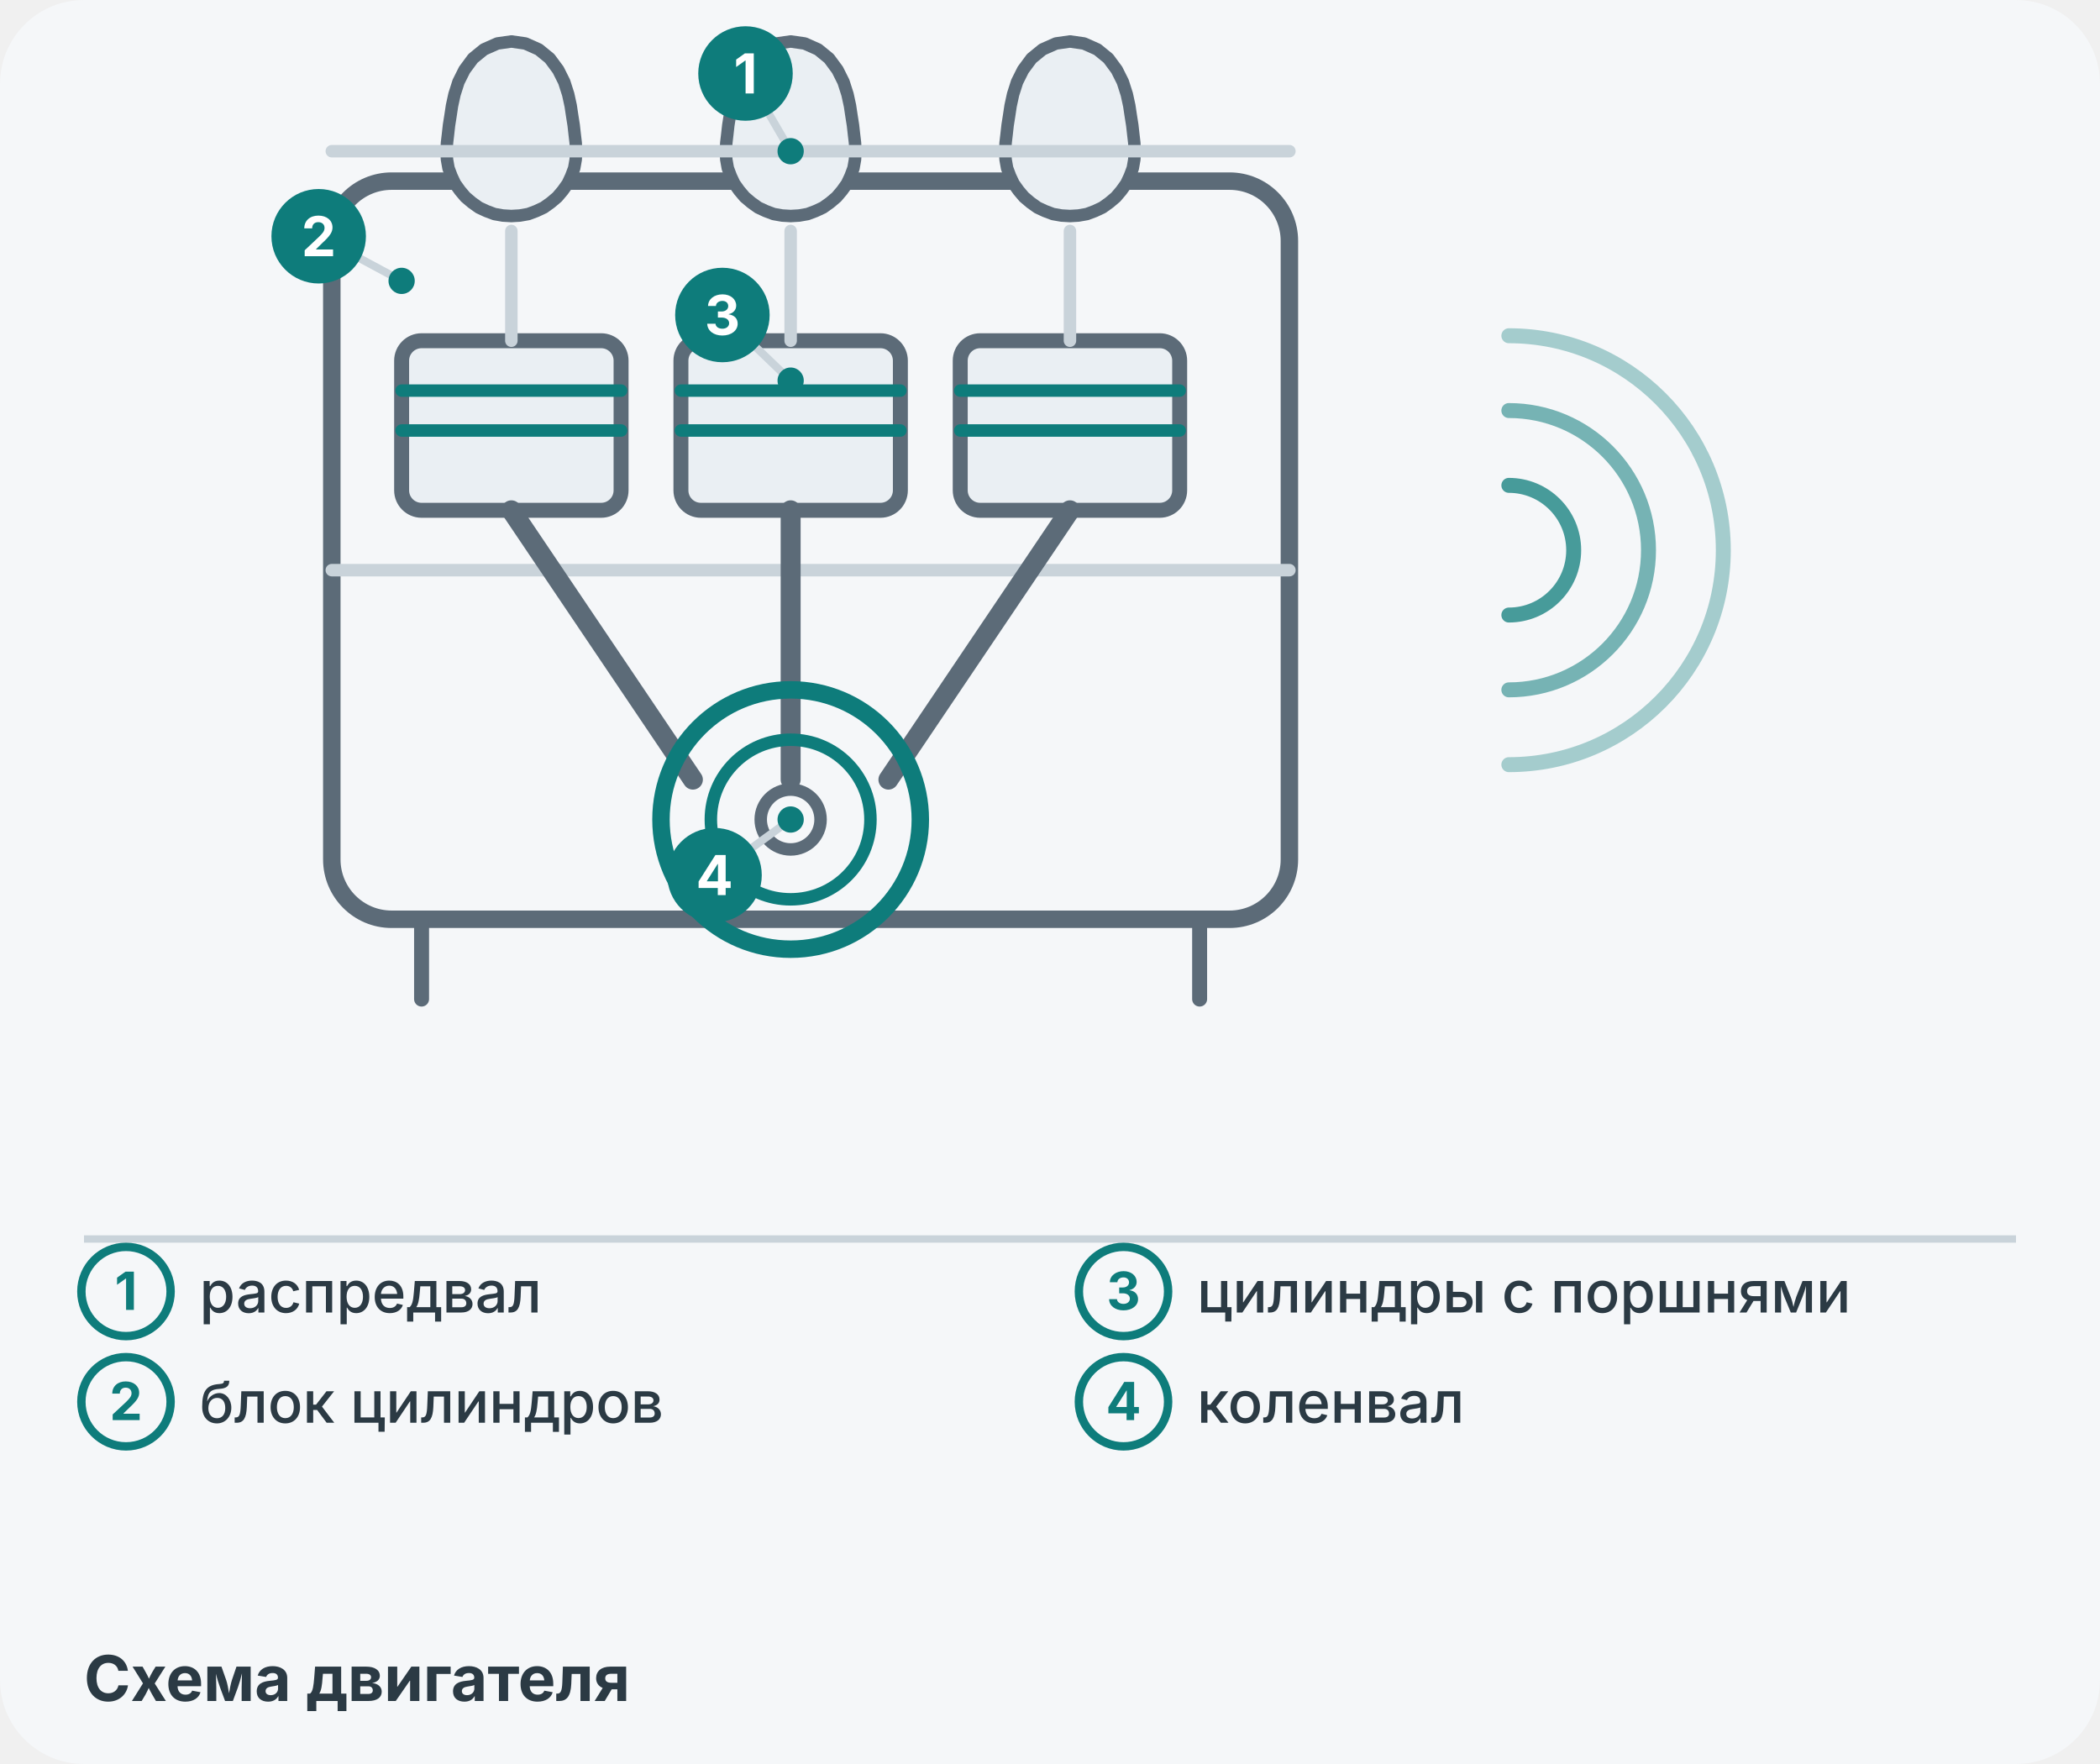
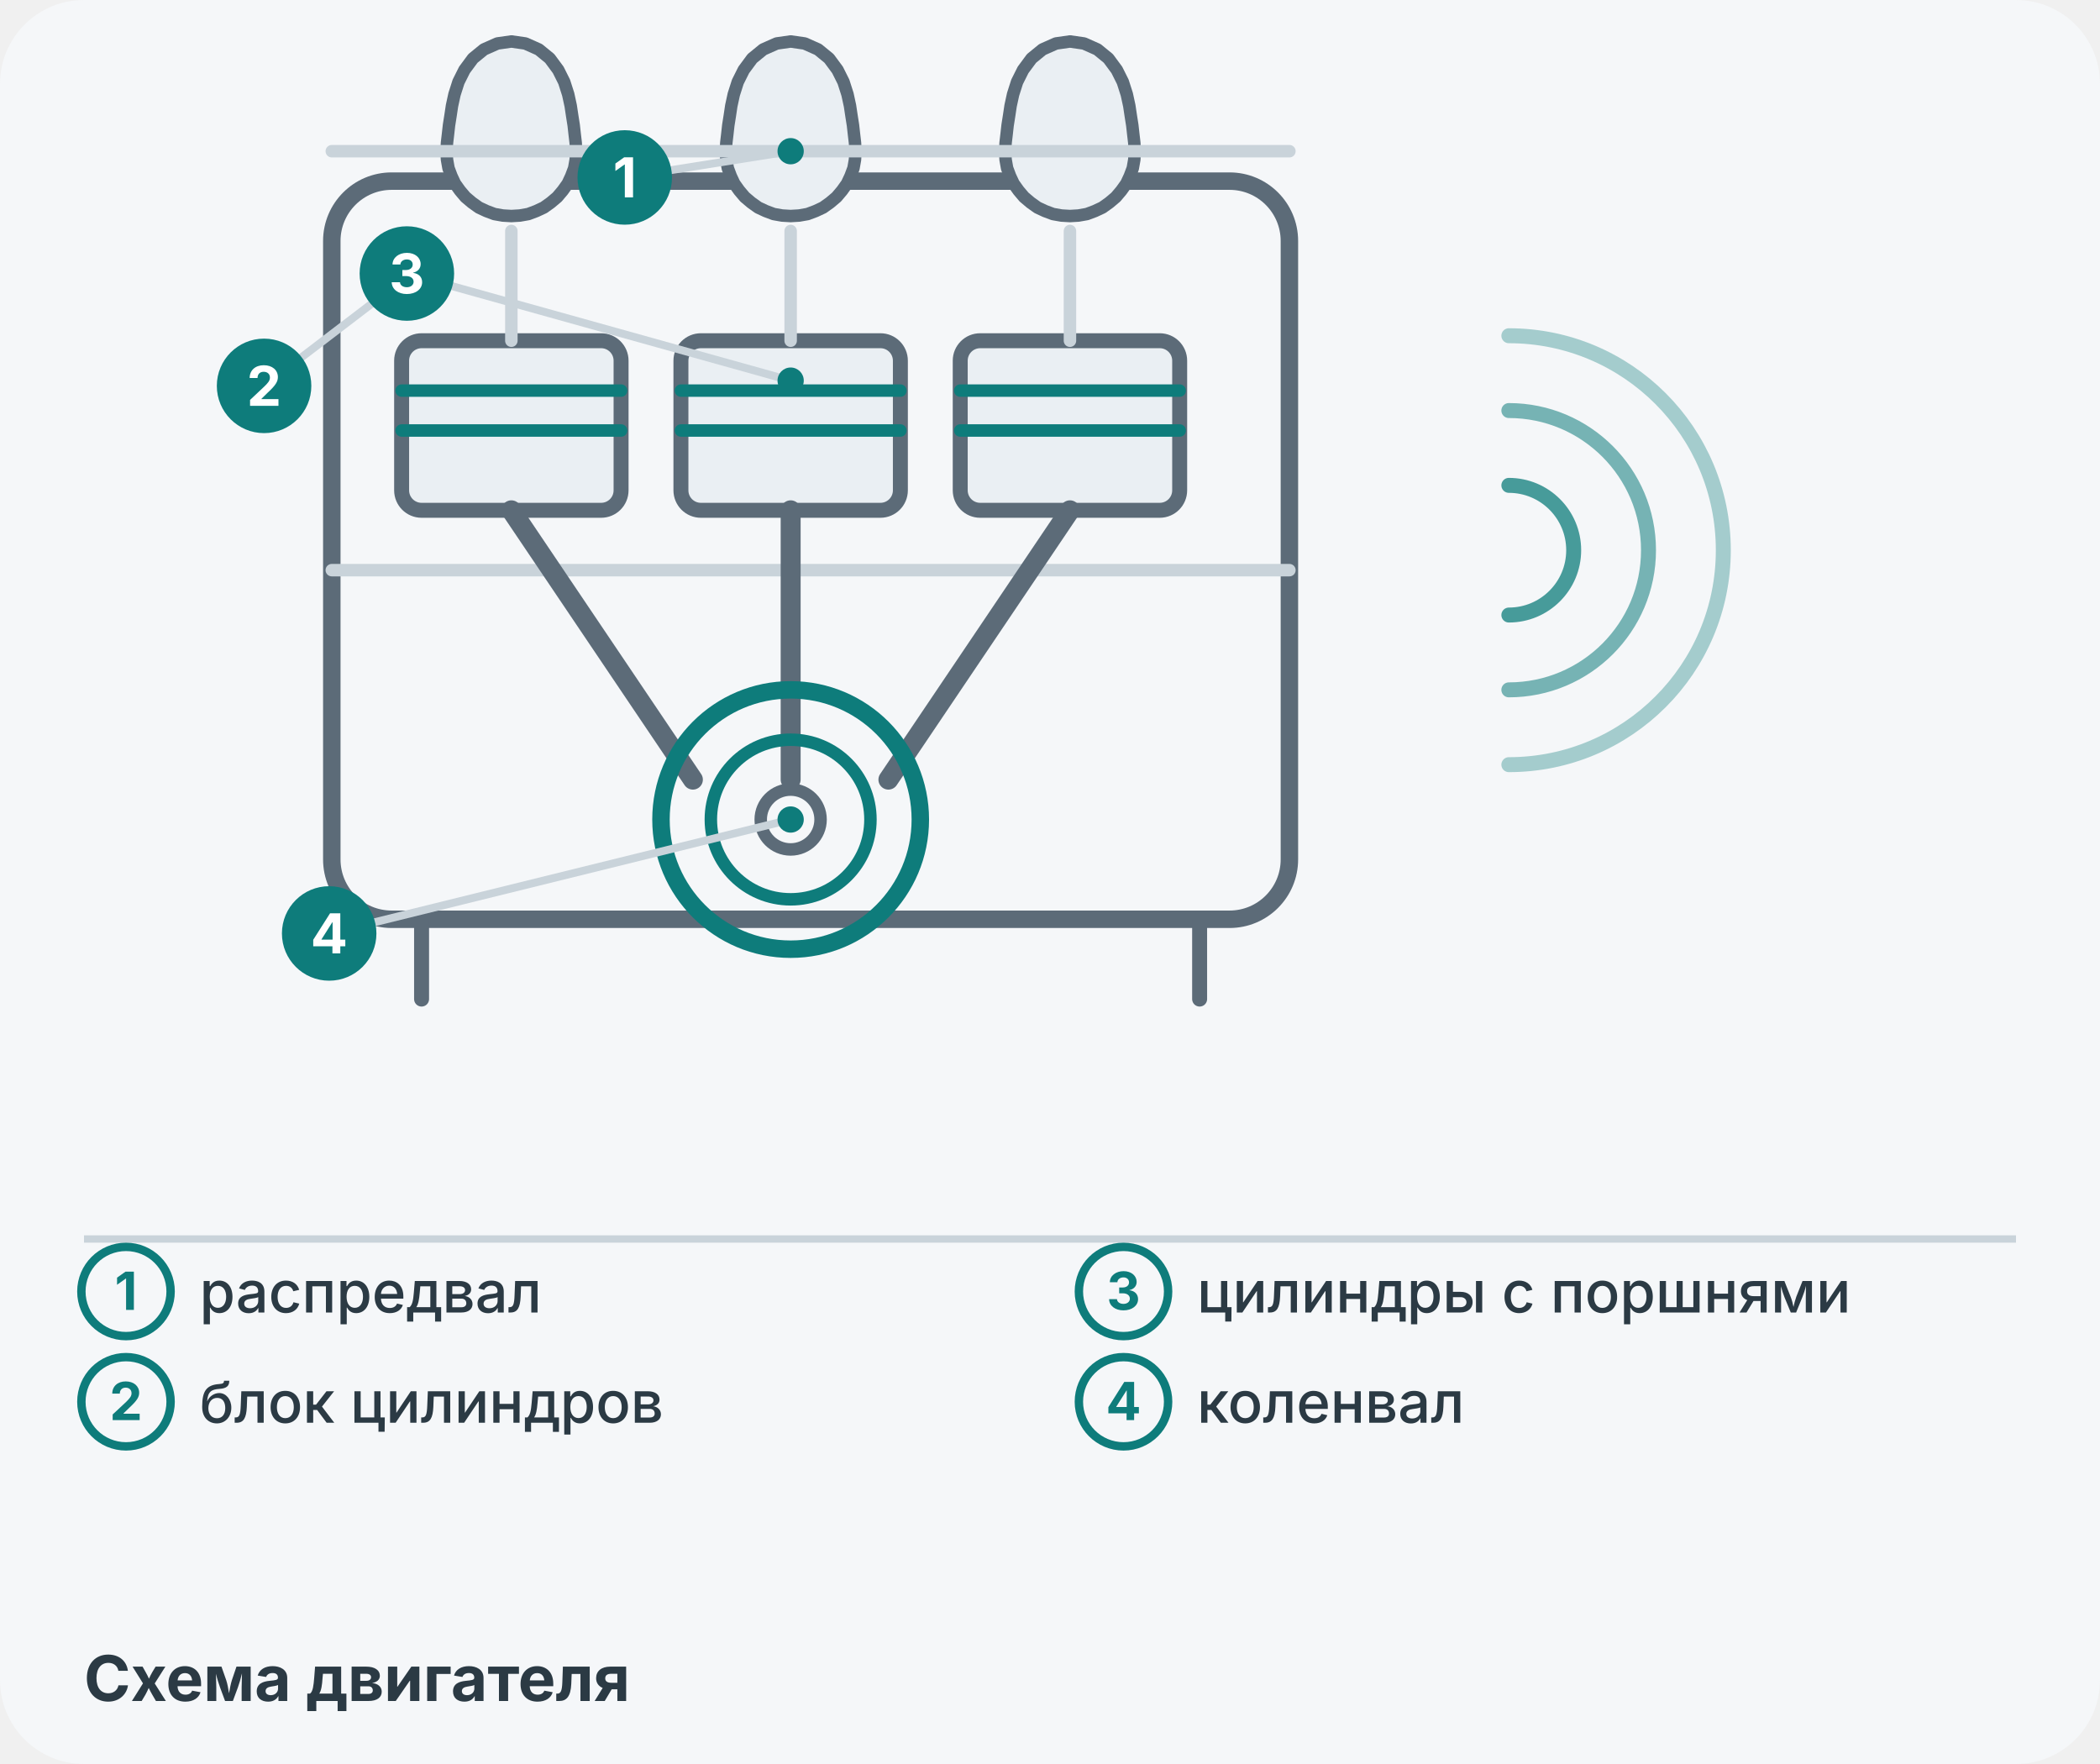
<svg xmlns="http://www.w3.org/2000/svg" viewBox="0 0 400 336" role="img" aria-label="Схема двигателя">
  <rect width="400" height="336" rx="16" fill="#F5F7F9" />
  <g transform="translate(10,6) scale(0.95)">
    <g fill="none" stroke-linecap="round" stroke-linejoin="round">
      <rect x="56.0" y="30.0" width="192.0" height="148.0" rx="12" stroke="#5C6B78" stroke-width="3.5" fill="none" />
      <path d="M 56.0 108.0 L 248.0 108.0" stroke="#C9D3DA" stroke-width="2.5" />
      <rect x="70.0" y="62.0" width="44.0" height="34.0" rx="4" stroke="#5C6B78" stroke-width="3" fill="#EAEFF3" />
      <path d="M 70.0 72.0 L 114.0 72.0" stroke="#0E7C7B" stroke-width="2.5" />
      <path d="M 70.0 80.0 L 114.0 80.0" stroke="#0E7C7B" stroke-width="2.5" />
      <path d="M 92.0 96.0 L 128.4 150.0" stroke="#5C6B78" stroke-width="4" />
      <path d="M 92.0 40.0 L 92.0 62.0" stroke="#C9D3DA" stroke-width="2.5" />
      <rect x="126.0" y="62.0" width="44.0" height="34.0" rx="4" stroke="#5C6B78" stroke-width="3" fill="#EAEFF3" />
      <path d="M 126.0 72.0 L 170.0 72.0" stroke="#0E7C7B" stroke-width="2.5" />
      <path d="M 126.0 80.0 L 170.0 80.0" stroke="#0E7C7B" stroke-width="2.5" />
      <path d="M 148.0 96.0 L 148.0 150.0" stroke="#5C6B78" stroke-width="4" />
      <path d="M 148.0 40.0 L 148.0 62.0" stroke="#C9D3DA" stroke-width="2.5" />
      <rect x="182.0" y="62.0" width="44.0" height="34.0" rx="4" stroke="#5C6B78" stroke-width="3" fill="#EAEFF3" />
      <path d="M 182.0 72.0 L 226.0 72.0" stroke="#0E7C7B" stroke-width="2.5" />
      <path d="M 182.0 80.0 L 226.0 80.0" stroke="#0E7C7B" stroke-width="2.5" />
      <path d="M 204.0 96.0 L 167.6 150.0" stroke="#5C6B78" stroke-width="4" />
      <path d="M 204.0 40.0 L 204.0 62.0" stroke="#C9D3DA" stroke-width="2.5" />
      <circle cx="148.0" cy="158.0" r="26.0" stroke="#0E7C7B" stroke-width="3.5" fill="none" />
      <circle cx="148.0" cy="158.0" r="16.0" stroke="#0E7C7B" stroke-width="2.5" fill="none" />
      <circle cx="148.0" cy="158.0" r="6.0" stroke="#5C6B78" stroke-width="2.5" fill="none" />
      <path d="M 105.0 24.0 L 104.9 25.7 L 104.6 27.4 L 104.0 29.0 L 103.3 30.5 L 102.3 31.9 L 101.2 33.2 L 99.9 34.3 L 98.5 35.3 L 97.0 36.0 L 95.4 36.6 L 93.7 36.9 L 92.0 37.0 L 90.3 36.9 L 88.6 36.6 L 87.0 36.0 L 85.5 35.3 L 84.1 34.3 L 82.8 33.2 L 81.7 31.9 L 80.7 30.5 L 80.0 29.0 L 79.4 27.4 L 79.1 25.7 L 79.0 24.0 L 79.1 22.3 L 79.3 20.6 L 79.5 18.8 L 79.8 16.9 L 80.1 14.9 L 80.6 12.6 L 81.4 10.1 L 82.6 7.7 L 84.3 5.4 L 86.5 3.6 L 89.2 2.4 L 92.0 2.0 L 94.8 2.4 L 97.5 3.6 L 99.7 5.4 L 101.4 7.7 L 102.6 10.1 L 103.4 12.6 L 103.9 14.9 L 104.2 16.9 L 104.5 18.8 L 104.7 20.6 L 104.9 22.3 L 105.0 24.0 Z" stroke="#5C6B78" stroke-width="2.5" fill="#EAEFF3" />
      <path d="M 161.0 24.0 L 160.9 25.7 L 160.6 27.4 L 160.0 29.0 L 159.3 30.5 L 158.3 31.9 L 157.2 33.2 L 155.9 34.3 L 154.5 35.3 L 153.0 36.0 L 151.4 36.6 L 149.7 36.9 L 148.0 37.0 L 146.3 36.9 L 144.6 36.6 L 143.0 36.0 L 141.5 35.3 L 140.1 34.3 L 138.8 33.2 L 137.7 31.9 L 136.7 30.5 L 136.0 29.0 L 135.4 27.4 L 135.1 25.7 L 135.0 24.0 L 135.1 22.3 L 135.3 20.6 L 135.5 18.8 L 135.8 16.9 L 136.1 14.9 L 136.6 12.6 L 137.4 10.1 L 138.6 7.7 L 140.3 5.4 L 142.5 3.6 L 145.2 2.4 L 148.0 2.0 L 150.8 2.4 L 153.5 3.6 L 155.7 5.4 L 157.4 7.7 L 158.6 10.1 L 159.4 12.6 L 159.9 14.9 L 160.2 16.9 L 160.5 18.8 L 160.7 20.6 L 160.9 22.3 L 161.0 24.0 Z" stroke="#5C6B78" stroke-width="2.5" fill="#EAEFF3" />
      <path d="M 217.0 24.0 L 216.9 25.7 L 216.6 27.4 L 216.0 29.0 L 215.3 30.5 L 214.3 31.9 L 213.2 33.2 L 211.9 34.3 L 210.5 35.3 L 209.0 36.0 L 207.4 36.6 L 205.7 36.9 L 204.0 37.0 L 202.3 36.9 L 200.6 36.6 L 199.0 36.0 L 197.5 35.3 L 196.1 34.3 L 194.8 33.2 L 193.7 31.9 L 192.7 30.5 L 192.0 29.0 L 191.4 27.4 L 191.1 25.7 L 191.0 24.0 L 191.1 22.3 L 191.3 20.6 L 191.5 18.8 L 191.8 16.9 L 192.1 14.9 L 192.6 12.6 L 193.4 10.1 L 194.6 7.7 L 196.3 5.4 L 198.5 3.6 L 201.2 2.4 L 204.0 2.0 L 206.8 2.4 L 209.5 3.6 L 211.7 5.4 L 213.4 7.7 L 214.6 10.1 L 215.4 12.6 L 215.9 14.9 L 216.2 16.9 L 216.5 18.8 L 216.7 20.6 L 216.9 22.3 L 217.0 24.0 Z" stroke="#5C6B78" stroke-width="2.5" fill="#EAEFF3" />
      <path d="M 56.0 24.0 L 248.0 24.0" stroke="#C9D3DA" stroke-width="2.5" />
      <path d="M 74.0 178.0 L 74.0 194.0" stroke="#5C6B78" stroke-width="3" />
      <path d="M 230.0 178.0 L 230.0 194.0" stroke="#5C6B78" stroke-width="3" />
      <path d="M 292 91 A 13 13 0 0 1 292 117" stroke="#0E7C7B" stroke-width="3" opacity="0.75" />
      <path d="M 292 76 A 28 28 0 0 1 292 132" stroke="#0E7C7B" stroke-width="3" opacity="0.55" />
      <path d="M 292 61 A 43 43 0 0 1 292 147" stroke="#0E7C7B" stroke-width="3" opacity="0.35" />
    </g>
  </g>
  <path d="M 16 236 L 384 236" stroke="#C9D3DA" stroke-width="1.4" fill="none" />
  <g fill="none" stroke-linecap="round" stroke-linejoin="round">
-     <path d="M 150.6 28.8 L 142.0 14.0" stroke="#C9D3DA" stroke-width="1.5" fill="none" />
+     <path d="M 150.6 28.8 L 119.0 33.8" stroke="#C9D3DA" stroke-width="1.5" fill="none" />
    <circle cx="150.6" cy="28.8" r="2.5" fill="#0E7C7B" />
-     <circle cx="142.0" cy="14.0" r="9" fill="#0E7C7B" />
-     <text x="142.0" y="17.8" font-family="Manrope, Inter, system-ui, -apple-system, Segoe UI, sans-serif" font-size="10.5" font-weight="700" fill="#FFFFFF" text-anchor="middle">1</text>
-     <path d="M 76.5 53.5 L 60.7 45.0" stroke="#C9D3DA" stroke-width="1.5" fill="none" />
+     <circle cx="119.0" cy="33.8" r="9" fill="#0E7C7B" />
+     <text x="119.0" y="37.6" font-family="Manrope, Inter, system-ui, -apple-system, Segoe UI, sans-serif" font-size="10.5" font-weight="700" fill="#FFFFFF" text-anchor="middle">1</text>
+     <path d="M 76.5 53.5 L 50.3 73.5" stroke="#C9D3DA" stroke-width="1.5" fill="none" />
    <circle cx="76.5" cy="53.5" r="2.5" fill="#0E7C7B" />
-     <circle cx="60.7" cy="45.0" r="9" fill="#0E7C7B" />
-     <text x="60.7" y="48.8" font-family="Manrope, Inter, system-ui, -apple-system, Segoe UI, sans-serif" font-size="10.5" font-weight="700" fill="#FFFFFF" text-anchor="middle">2</text>
-     <path d="M 150.6 72.5 L 137.6 60.0" stroke="#C9D3DA" stroke-width="1.5" fill="none" />
+     <circle cx="50.3" cy="73.5" r="9" fill="#0E7C7B" />
+     <text x="50.3" y="77.3" font-family="Manrope, Inter, system-ui, -apple-system, Segoe UI, sans-serif" font-size="10.5" font-weight="700" fill="#FFFFFF" text-anchor="middle">2</text>
+     <path d="M 150.6 72.5 L 77.5 52.1" stroke="#C9D3DA" stroke-width="1.5" fill="none" />
    <circle cx="150.6" cy="72.5" r="2.5" fill="#0E7C7B" />
-     <circle cx="137.6" cy="60.0" r="9" fill="#0E7C7B" />
-     <text x="137.6" y="63.8" font-family="Manrope, Inter, system-ui, -apple-system, Segoe UI, sans-serif" font-size="10.5" font-weight="700" fill="#FFFFFF" text-anchor="middle">3</text>
-     <path d="M 150.6 156.1 L 136.1 166.7" stroke="#C9D3DA" stroke-width="1.5" fill="none" />
+     <circle cx="77.5" cy="52.1" r="9" fill="#0E7C7B" />
+     <text x="77.5" y="55.9" font-family="Manrope, Inter, system-ui, -apple-system, Segoe UI, sans-serif" font-size="10.5" font-weight="700" fill="#FFFFFF" text-anchor="middle">3</text>
+     <path d="M 150.6 156.1 L 62.7 177.8" stroke="#C9D3DA" stroke-width="1.5" fill="none" />
    <circle cx="150.6" cy="156.1" r="2.5" fill="#0E7C7B" />
-     <circle cx="136.1" cy="166.7" r="9" fill="#0E7C7B" />
-     <text x="136.1" y="170.5" font-family="Manrope, Inter, system-ui, -apple-system, Segoe UI, sans-serif" font-size="10.5" font-weight="700" fill="#FFFFFF" text-anchor="middle">4</text>
+     <circle cx="62.7" cy="177.8" r="9" fill="#0E7C7B" />
+     <text x="62.7" y="181.6" font-family="Manrope, Inter, system-ui, -apple-system, Segoe UI, sans-serif" font-size="10.5" font-weight="700" fill="#FFFFFF" text-anchor="middle">4</text>
    <circle cx="24.0" cy="246.0" r="8.5" fill="#F5F7F9" stroke="#0E7C7B" stroke-width="1.6" />
    <text x="24.0" y="249.5" font-family="Manrope, Inter, system-ui, -apple-system, Segoe UI, sans-serif" font-size="10" font-weight="700" fill="#0E7C7B" text-anchor="middle">1</text>
    <text x="38.0" y="250.0" font-family="Manrope, Inter, system-ui, -apple-system, Segoe UI, sans-serif" font-size="11" font-weight="500" fill="#2B3A44" text-anchor="start">распредвал</text>
    <circle cx="24.0" cy="267.0" r="8.5" fill="#F5F7F9" stroke="#0E7C7B" stroke-width="1.6" />
    <text x="24.0" y="270.5" font-family="Manrope, Inter, system-ui, -apple-system, Segoe UI, sans-serif" font-size="10" font-weight="700" fill="#0E7C7B" text-anchor="middle">2</text>
    <text x="38.0" y="271.0" font-family="Manrope, Inter, system-ui, -apple-system, Segoe UI, sans-serif" font-size="11" font-weight="500" fill="#2B3A44" text-anchor="start">блок цилиндров</text>
    <circle cx="214.0" cy="246.0" r="8.5" fill="#F5F7F9" stroke="#0E7C7B" stroke-width="1.6" />
    <text x="214.0" y="249.5" font-family="Manrope, Inter, system-ui, -apple-system, Segoe UI, sans-serif" font-size="10" font-weight="700" fill="#0E7C7B" text-anchor="middle">3</text>
    <text x="228.0" y="250.0" font-family="Manrope, Inter, system-ui, -apple-system, Segoe UI, sans-serif" font-size="11" font-weight="500" fill="#2B3A44" text-anchor="start">цилиндры с поршнями</text>
    <circle cx="214.0" cy="267.0" r="8.5" fill="#F5F7F9" stroke="#0E7C7B" stroke-width="1.6" />
    <text x="214.0" y="270.5" font-family="Manrope, Inter, system-ui, -apple-system, Segoe UI, sans-serif" font-size="10" font-weight="700" fill="#0E7C7B" text-anchor="middle">4</text>
    <text x="228.0" y="271.0" font-family="Manrope, Inter, system-ui, -apple-system, Segoe UI, sans-serif" font-size="11" font-weight="500" fill="#2B3A44" text-anchor="start">коленвал</text>
  </g>
  <text x="16.0" y="324.0" font-family="Manrope, Inter, system-ui, -apple-system, Segoe UI, sans-serif" font-size="12" font-weight="700" fill="#2B3A44" text-anchor="start">Схема двигателя</text>
</svg>
